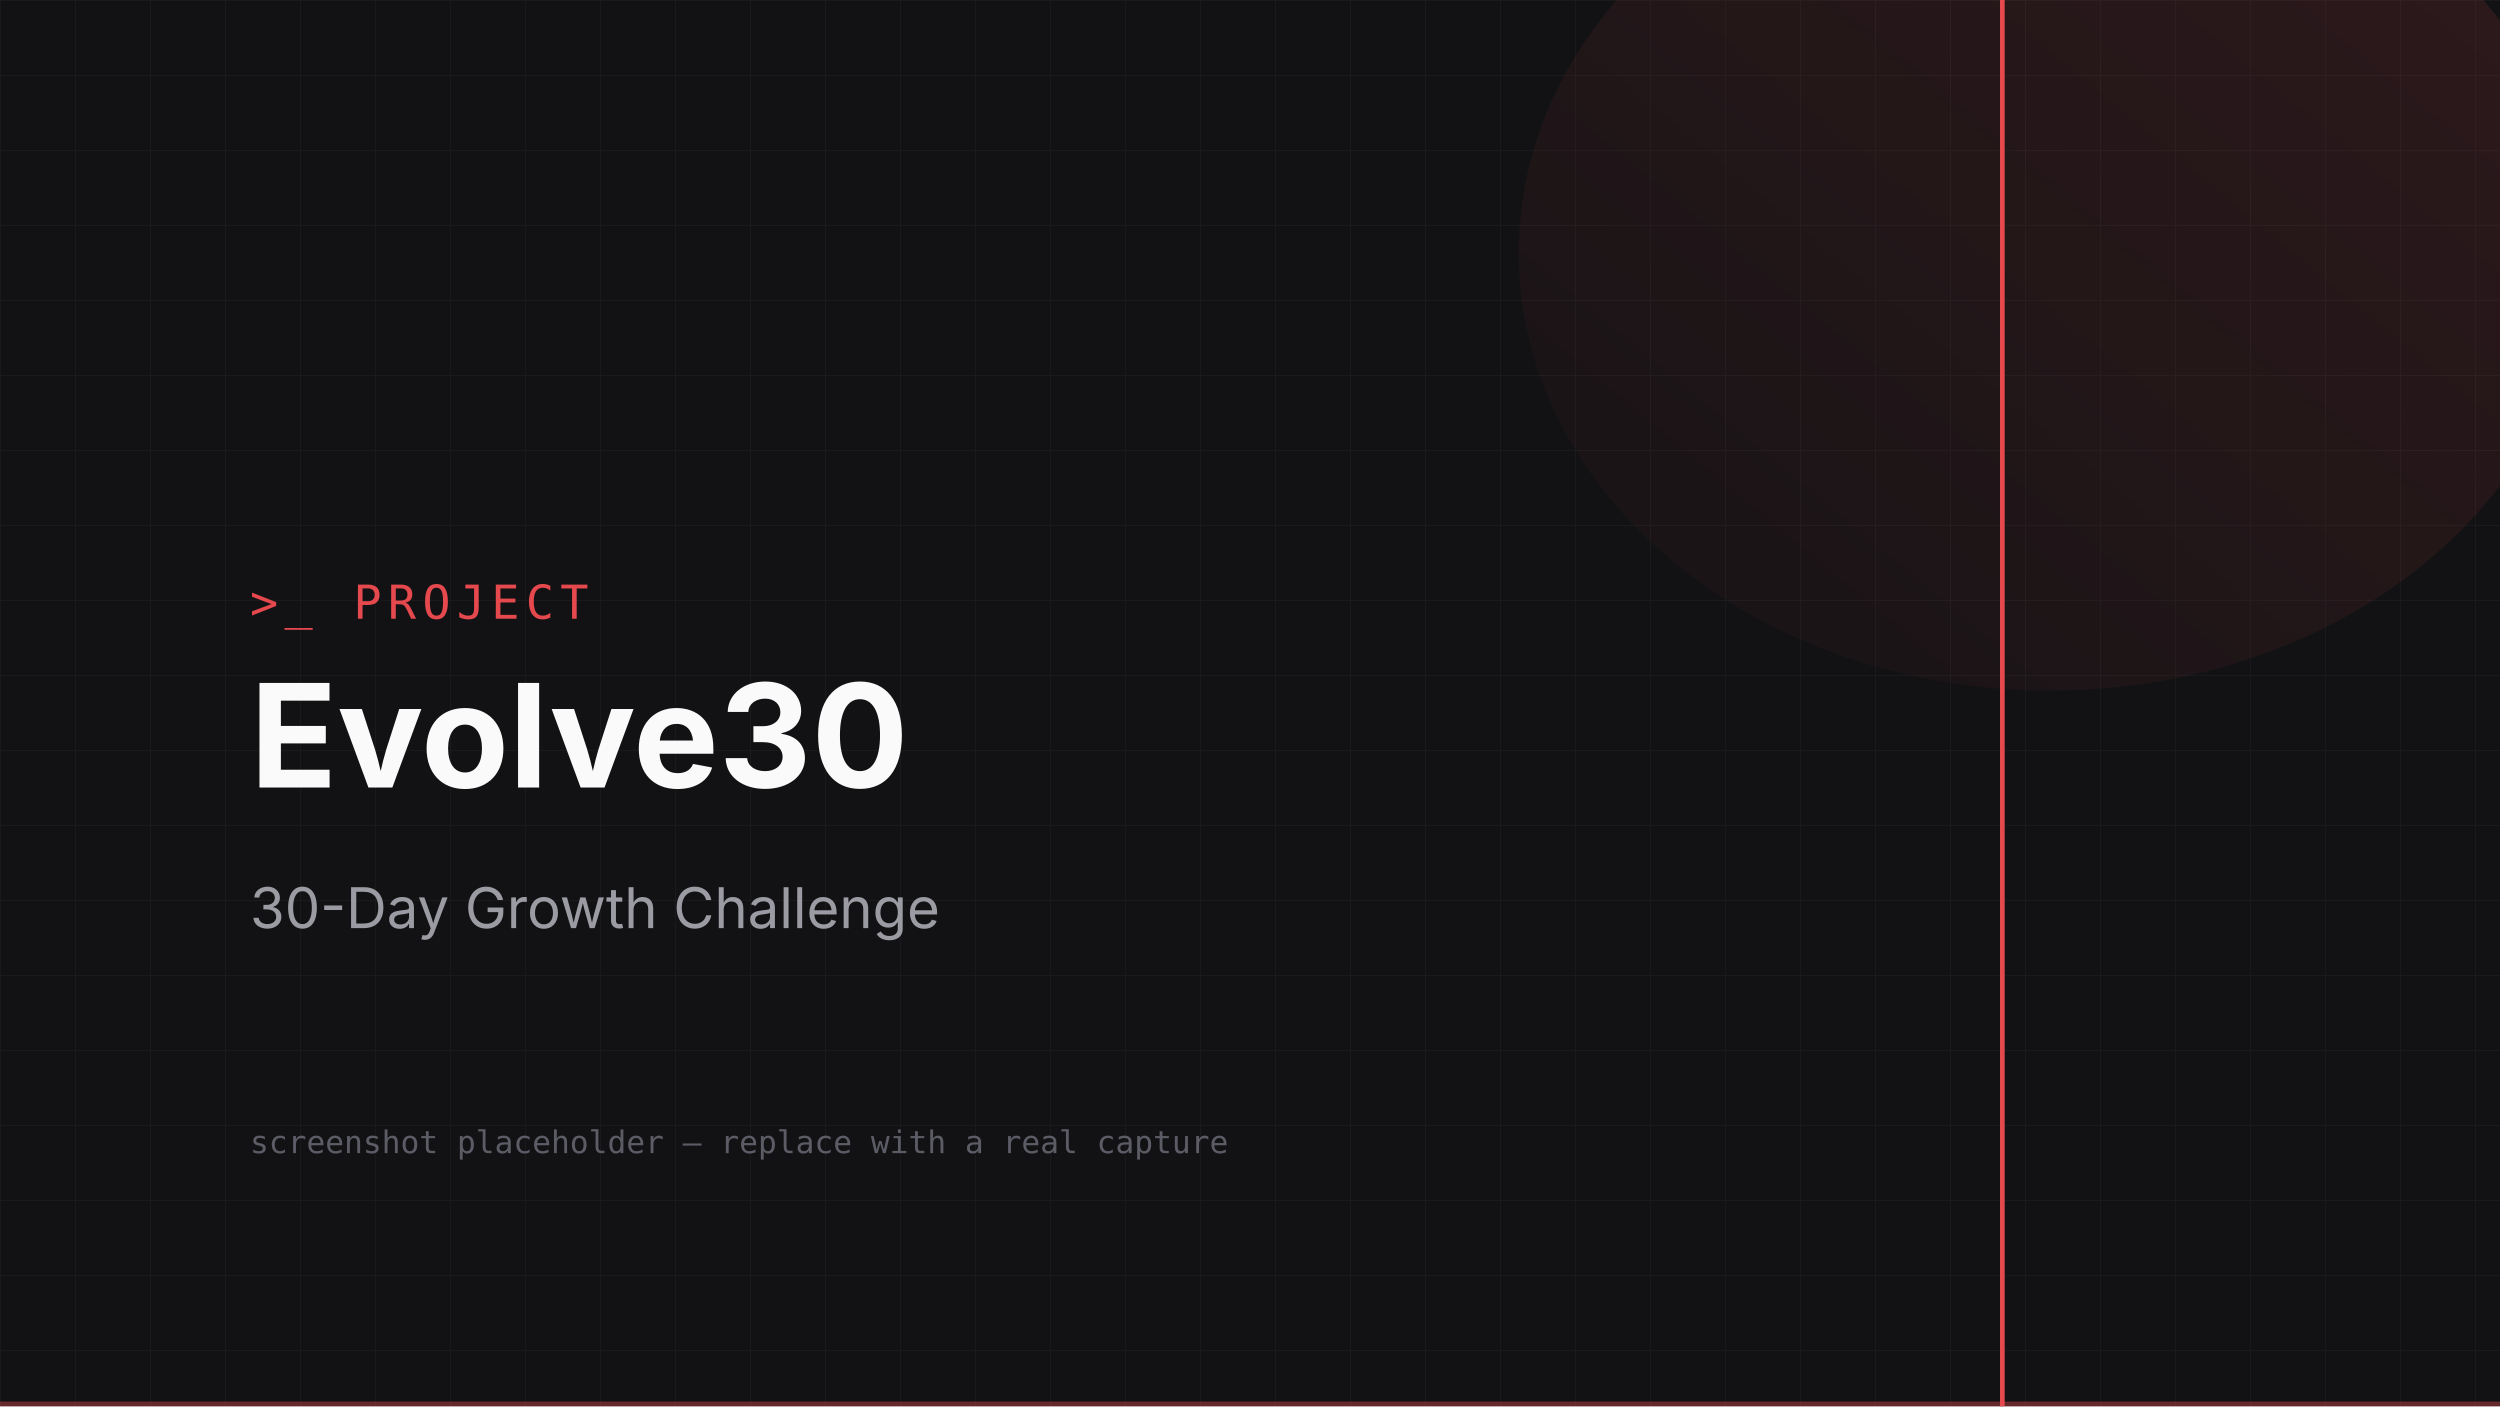
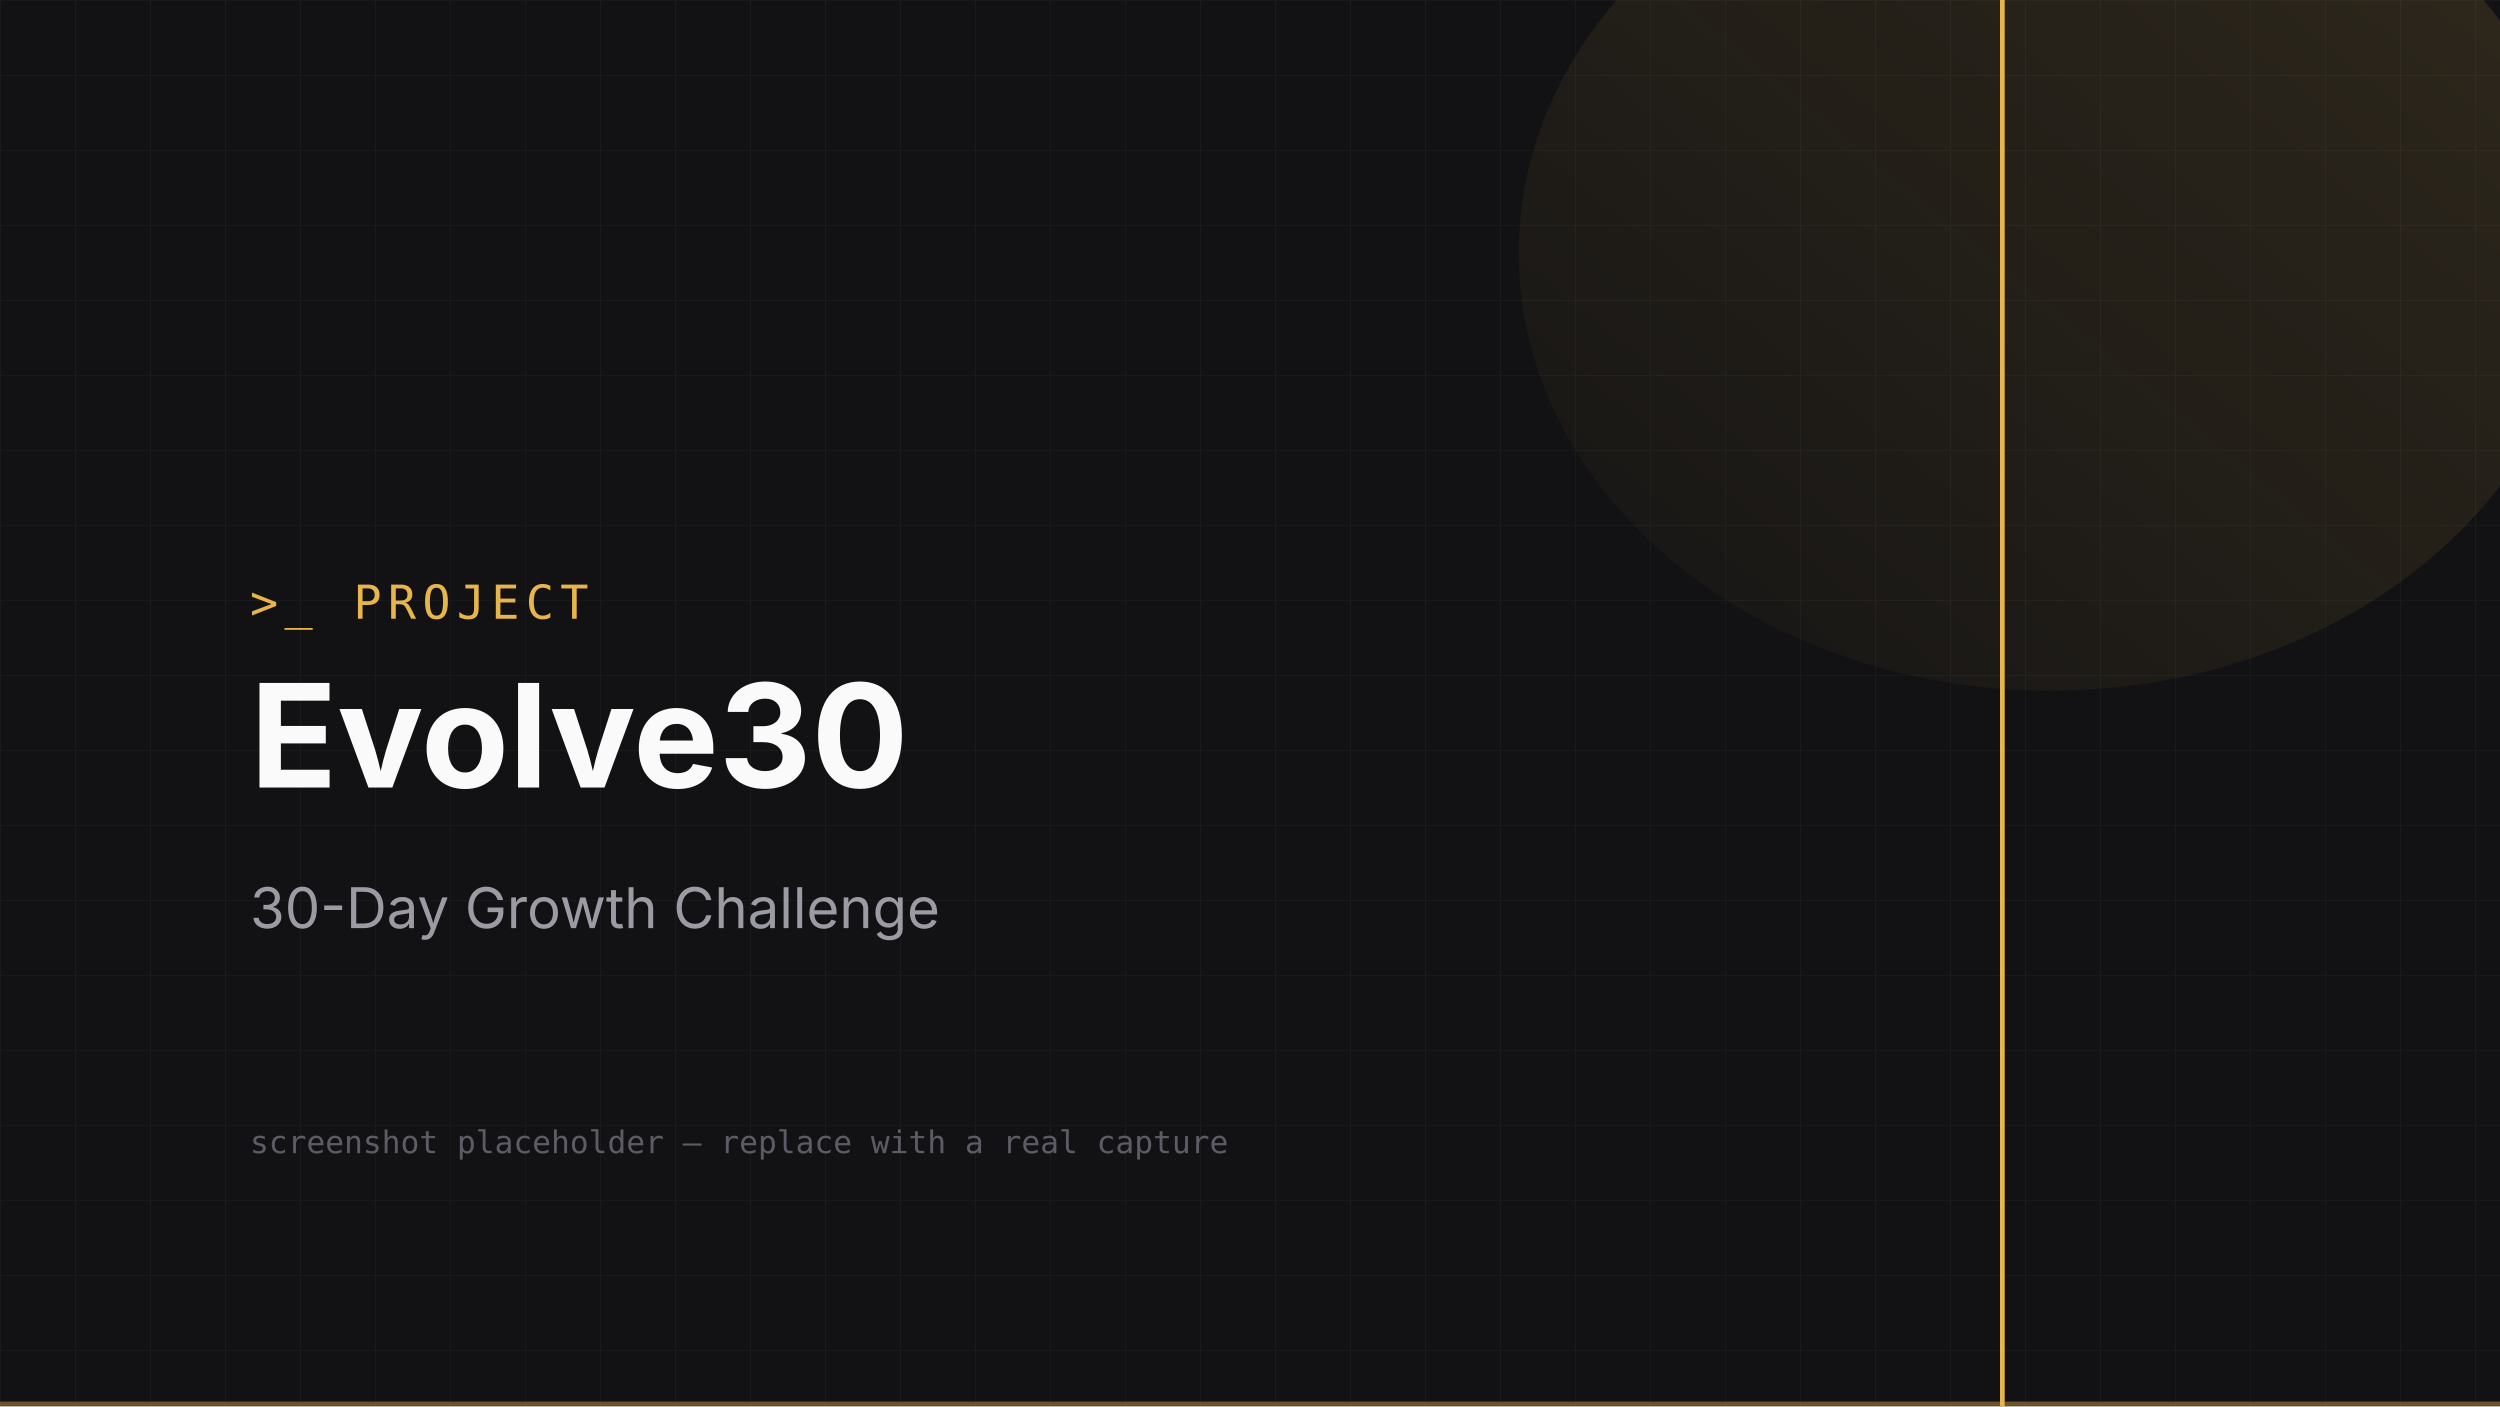
<svg xmlns="http://www.w3.org/2000/svg" width="1600" height="900" viewBox="0 0 1600 900" role="img" aria-label="Evolve30 screenshot placeholder">
  <defs>
    <pattern id="grid" width="48" height="48" patternUnits="userSpaceOnUse">
      <path d="M48 0H0V48" fill="none" stroke="#ffffff" stroke-opacity="0.045" />
    </pattern>
    <linearGradient id="glow" x1="1" y1="0" x2="0" y2="1">
-       <stop offset="0" stop-color="#e5484d" stop-opacity="0.14" />
-       <stop offset="1" stop-color="#e5484d" stop-opacity="0.02" />
+       <stop offset="0" stop-color="#e8b54a" stop-opacity="0.14" />
+       <stop offset="1" stop-color="#e8b54a" stop-opacity="0.02" />
    </linearGradient>
  </defs>
  <rect width="1600" height="900" fill="#121214" />
  <rect width="1600" height="900" fill="url(#grid)" />
  <ellipse cx="1312" cy="162" rx="340" ry="280" fill="url(#glow)" />
-   <rect x="1280" y="0" width="3" height="900" fill="#e5484d" />
-   <rect x="0" y="897" width="1600" height="3" fill="#e5484d" opacity="0.4" />
-   <text x="160" y="396" font-family="ui-monospace, Menlo, Consolas, monospace" font-size="30" fill="#e5484d" letter-spacing="4">
+   <rect x="1280" y="0" width="3" height="900" fill="#e8b54a" />
+   <rect x="0" y="897" width="1600" height="3" fill="#e8b54a" opacity="0.4" />
+   <text x="160" y="396" font-family="ui-monospace, Menlo, Consolas, monospace" font-size="30" fill="#e8b54a" letter-spacing="4">
    &gt;_ PROJECT
  </text>
  <text x="160" y="504" font-family="Inter, system-ui, sans-serif" font-size="92" font-weight="700" fill="#fafafa">
    Evolve30
  </text>
  <text x="160" y="594" font-family="Inter, system-ui, sans-serif" font-size="36" fill="#9b9ba3">
    30-Day Growth Challenge
  </text>
  <text x="160" y="738" font-family="ui-monospace, Menlo, Consolas, monospace" font-size="20" fill="#5c5c66">
    screenshot placeholder — replace with a real capture
  </text>
</svg>
